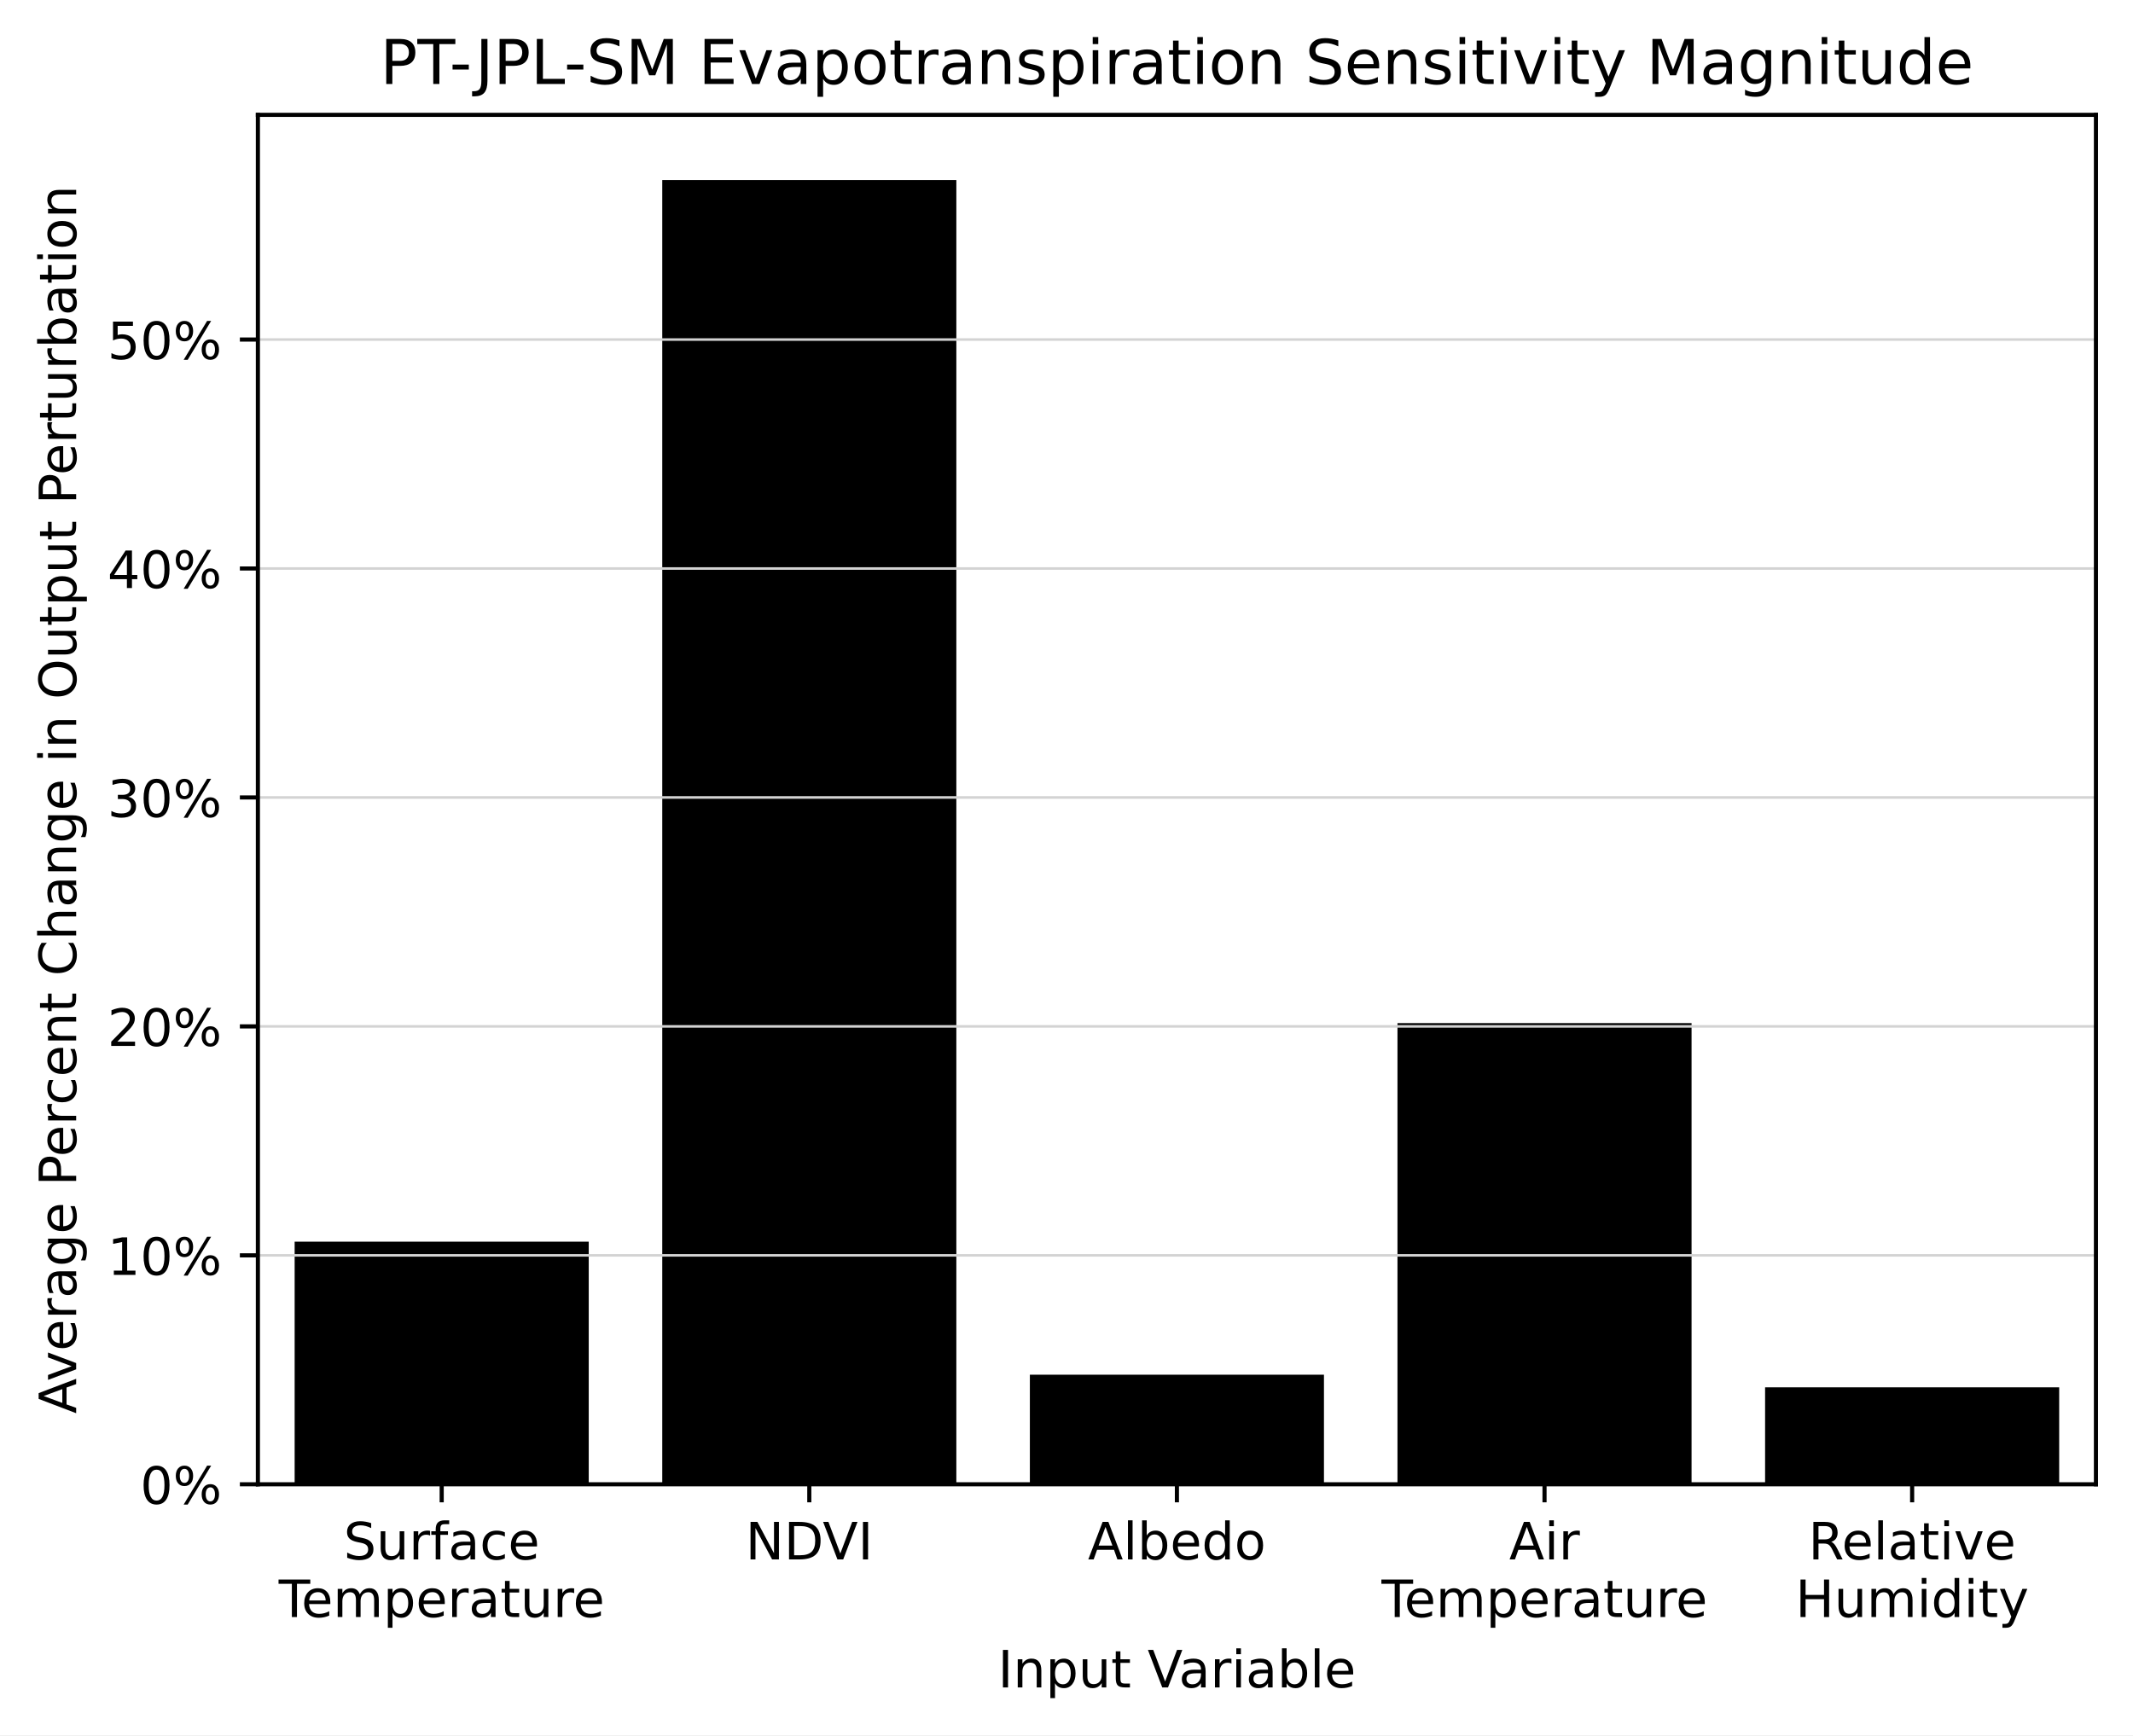
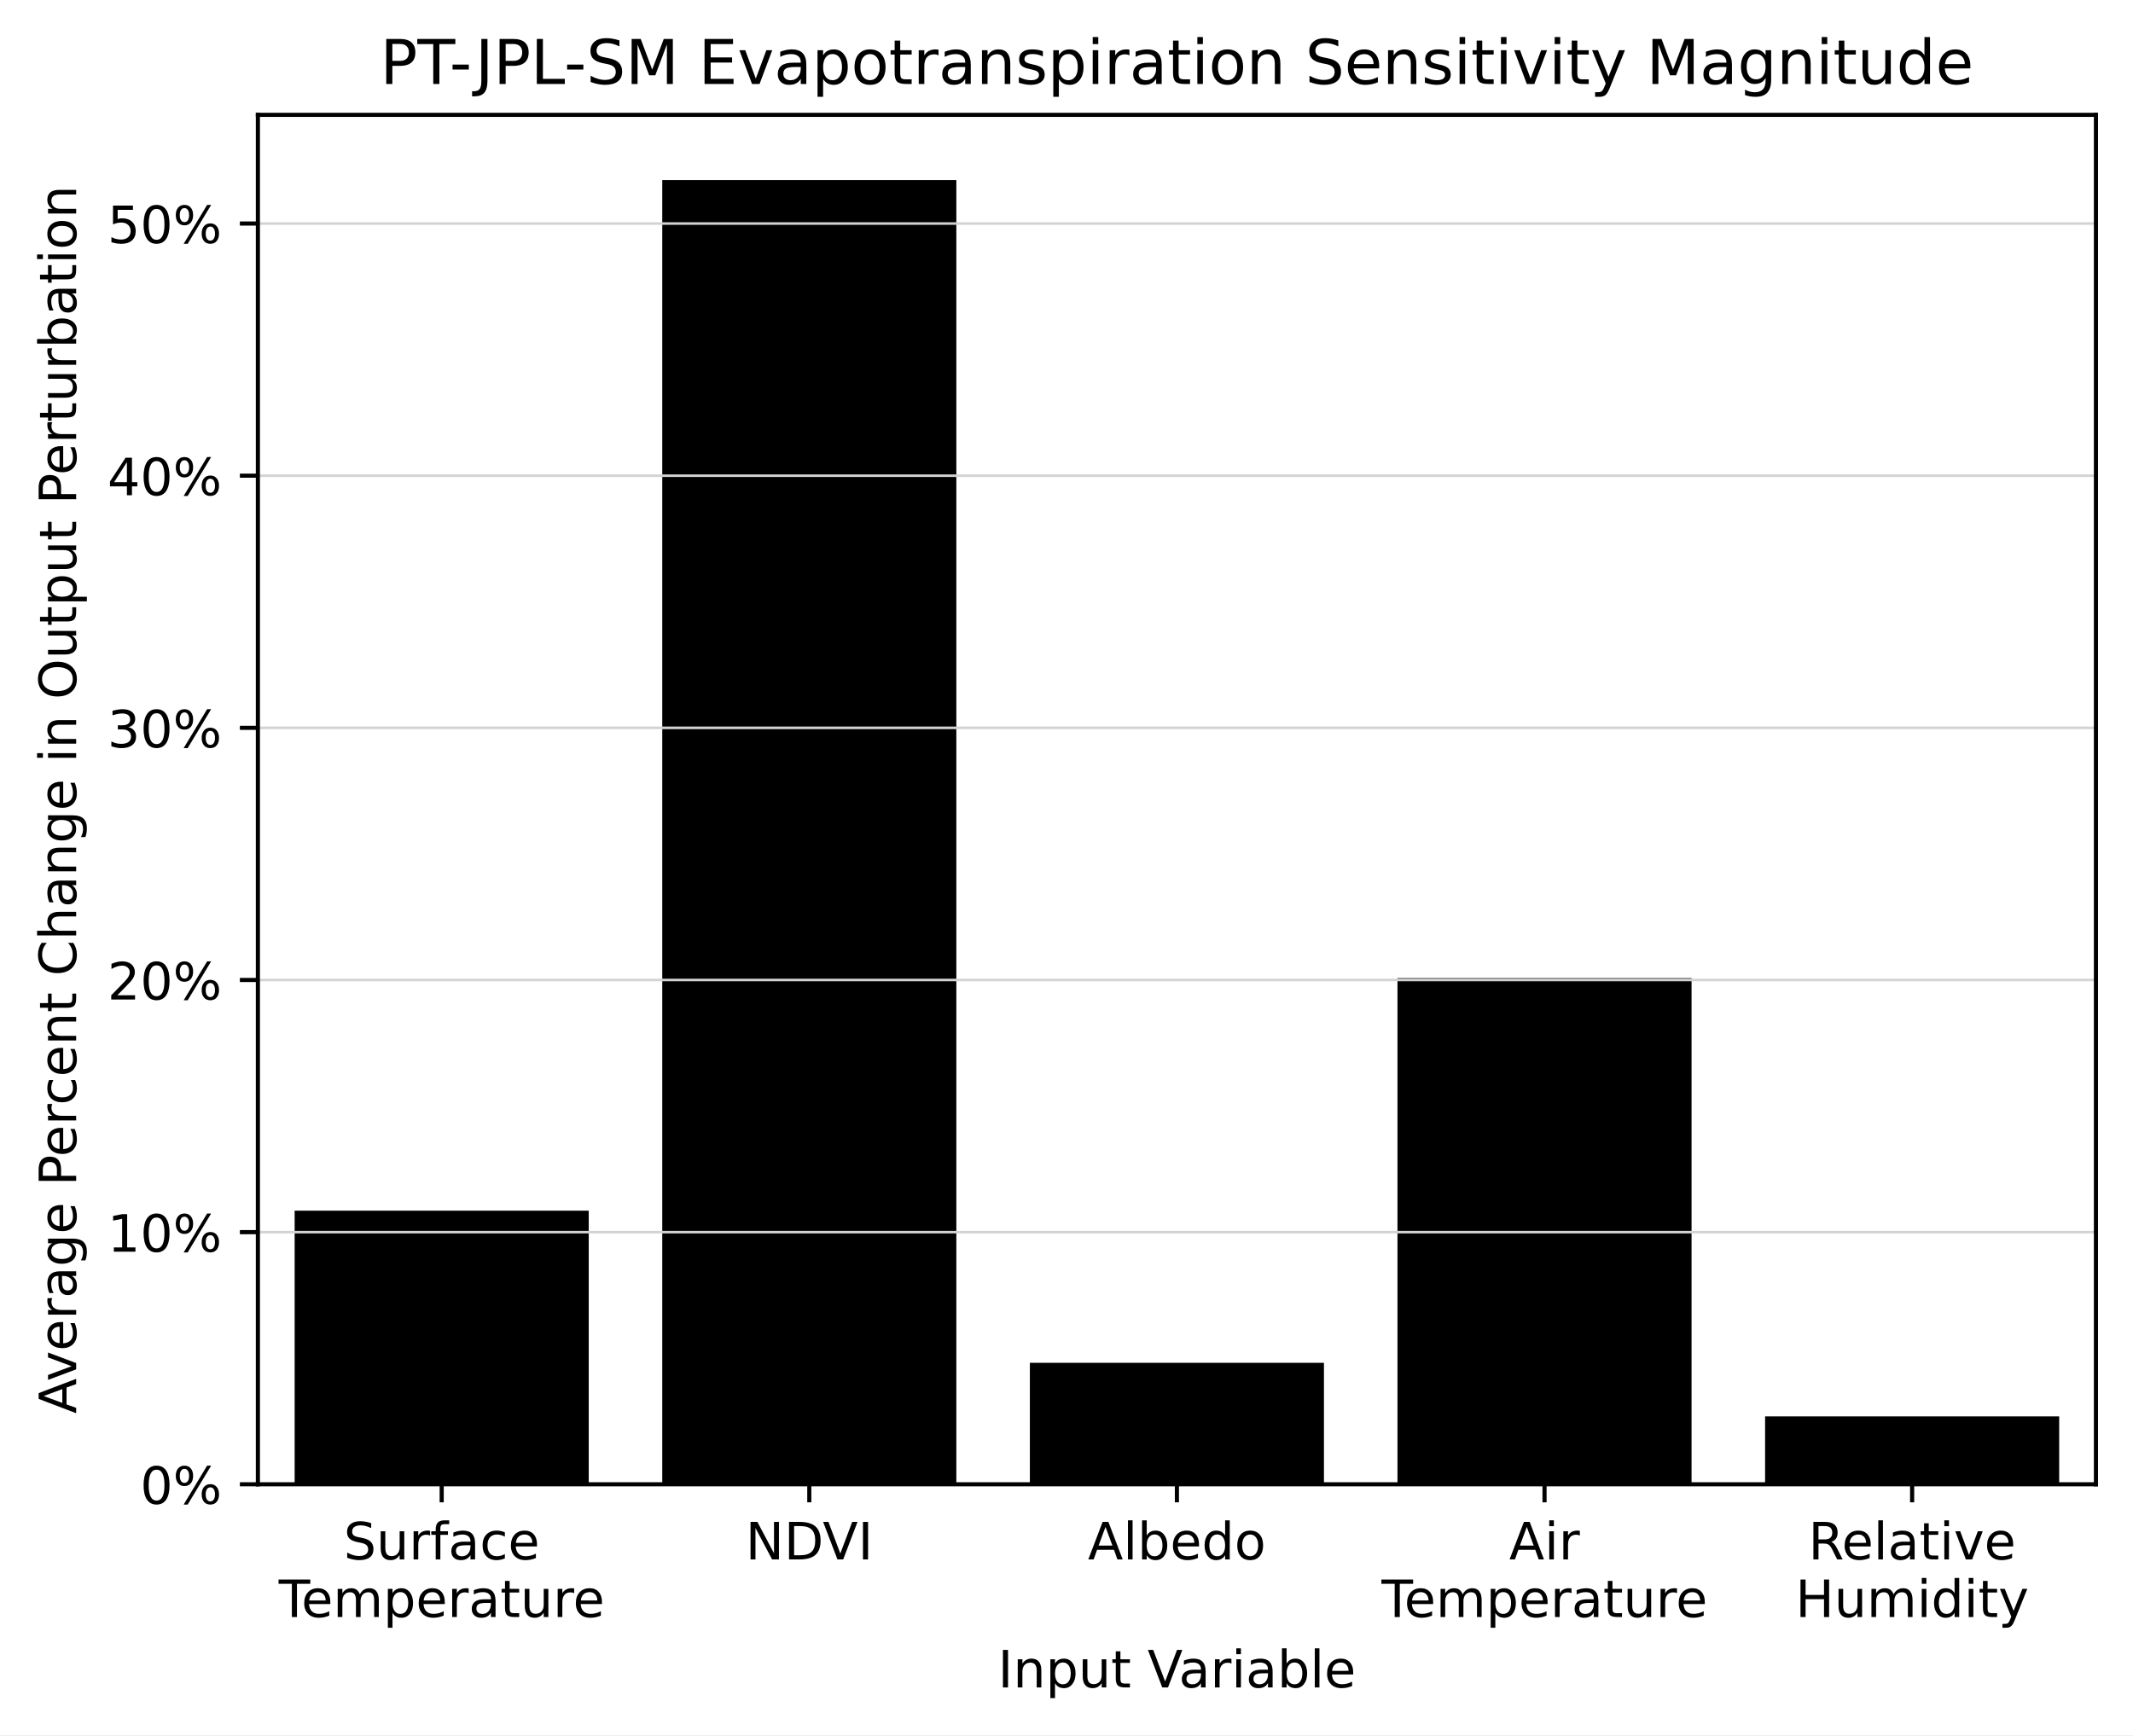
<svg xmlns="http://www.w3.org/2000/svg" xmlns:xlink="http://www.w3.org/1999/xlink" width="414.425pt" height="337.184pt" viewBox="0 0 414.425 337.184" version="1.1">
  <defs>
    <style type="text/css">*{stroke-linejoin: round; stroke-linecap: butt}</style>
  </defs>
  <g id="figure_1">
    <g id="patch_1">
      <path d="M 0 337.184  L 414.425 337.184  L 414.425 0  L 0 0  z " style="fill: #ffffff" />
    </g>
    <g id="axes_1">
      <g id="patch_2">
        <path d="M 50.105 288.43  L 407.225 288.43  L 407.225 22.318  L 50.105 22.318  z " style="fill: #ffffff" />
      </g>
      <g id="patch_3">
-         <path d="M 57.247 288.43  L 114.386 288.43  L 114.386 241.286  L 57.247 241.286  z " clip-path="url(#p290d887f75)" />
+         <path d="M 57.247 288.43  L 114.386 288.43  L 114.386 235.263  L 57.247 235.263  z " clip-path="url(#p937d902b0f)" />
      </g>
      <g id="patch_4">
-         <path d="M 128.671 288.43  L 185.81 288.43  L 185.81 34.99  L 128.671 34.99  z " clip-path="url(#p290d887f75)" />
+         <path d="M 128.671 288.43  L 185.81 288.43  L 185.81 34.99  L 128.671 34.99  z " clip-path="url(#p937d902b0f)" />
      </g>
      <g id="patch_5">
-         <path d="M 200.095 288.43  L 257.234 288.43  L 257.234 267.133  L 200.095 267.133  z " clip-path="url(#p290d887f75)" />
+         <path d="M 200.095 288.43  L 257.234 288.43  L 257.234 264.824  L 200.095 264.824  z " clip-path="url(#p937d902b0f)" />
      </g>
      <g id="patch_6">
-         <path d="M 271.519 288.43  L 328.658 288.43  L 328.658 198.809  L 271.519 198.809  z " clip-path="url(#p290d887f75)" />
+         <path d="M 271.519 288.43  L 328.658 288.43  L 328.658 190.077  L 271.519 190.077  z " clip-path="url(#p937d902b0f)" />
      </g>
      <g id="patch_7">
-         <path d="M 342.943 288.43  L 400.082 288.43  L 400.082 269.589  L 342.943 269.589  z " clip-path="url(#p290d887f75)" />
+         <path d="M 342.943 288.43  L 400.082 288.43  L 400.082 275.229  L 342.943 275.229  z " clip-path="url(#p937d902b0f)" />
      </g>
      <g id="matplotlib.axis_1">
        <g id="xtick_1">
          <g id="line2d_1">
            <defs>
-               <path id="ma03d6b6098" d="M 0 0  L 0 3.5  " style="stroke: #000000; stroke-width: 0.8" />
+               <path id="m891c4b755e" d="M 0 0  L 0 3.5  " style="stroke: #000000; stroke-width: 0.8" />
            </defs>
            <g>
-               <use xlink:href="#ma03d6b6098" x="85.817" y="288.43" style="stroke: #000000; stroke-width: 0.8" />
+               <use xlink:href="#m891c4b755e" x="85.817" y="288.43" style="stroke: #000000; stroke-width: 0.8" />
            </g>
          </g>
          <g id="text_1">
            <g transform="translate(66.76825 303.0286) scale(0.1 -0.1)">
              <defs>
                <path id="DejaVuSans-53" d="M 3425 4513  L 3425 3897  Q 3066 4069 2747 4153  Q 2428 4238 2131 4238  Q 1616 4238 1336 4038  Q 1056 3838 1056 3469  Q 1056 3159 1242 3001  Q 1428 2844 1947 2747  L 2328 2669  Q 3034 2534 3370 2195  Q 3706 1856 3706 1288  Q 3706 609 3251 259  Q 2797 -91 1919 -91  Q 1588 -91 1214 -16  Q 841 59 441 206  L 441 856  Q 825 641 1194 531  Q 1563 422 1919 422  Q 2459 422 2753 634  Q 3047 847 3047 1241  Q 3047 1584 2836 1778  Q 2625 1972 2144 2069  L 1759 2144  Q 1053 2284 737 2584  Q 422 2884 422 3419  Q 422 4038 858 4394  Q 1294 4750 2059 4750  Q 2388 4750 2728 4690  Q 3069 4631 3425 4513  z " transform="scale(0.015625)" />
                <path id="DejaVuSans-75" d="M 544 1381  L 544 3500  L 1119 3500  L 1119 1403  Q 1119 906 1312 657  Q 1506 409 1894 409  Q 2359 409 2629 706  Q 2900 1003 2900 1516  L 2900 3500  L 3475 3500  L 3475 0  L 2900 0  L 2900 538  Q 2691 219 2414 64  Q 2138 -91 1772 -91  Q 1169 -91 856 284  Q 544 659 544 1381  z M 1991 3584  L 1991 3584  z " transform="scale(0.015625)" />
                <path id="DejaVuSans-72" d="M 2631 2963  Q 2534 3019 2420 3045  Q 2306 3072 2169 3072  Q 1681 3072 1420 2755  Q 1159 2438 1159 1844  L 1159 0  L 581 0  L 581 3500  L 1159 3500  L 1159 2956  Q 1341 3275 1631 3429  Q 1922 3584 2338 3584  Q 2397 3584 2469 3576  Q 2541 3569 2628 3553  L 2631 2963  z " transform="scale(0.015625)" />
                <path id="DejaVuSans-66" d="M 2375 4863  L 2375 4384  L 1825 4384  Q 1516 4384 1395 4259  Q 1275 4134 1275 3809  L 1275 3500  L 2222 3500  L 2222 3053  L 1275 3053  L 1275 0  L 697 0  L 697 3053  L 147 3053  L 147 3500  L 697 3500  L 697 3744  Q 697 4328 969 4595  Q 1241 4863 1831 4863  L 2375 4863  z " transform="scale(0.015625)" />
                <path id="DejaVuSans-61" d="M 2194 1759  Q 1497 1759 1228 1600  Q 959 1441 959 1056  Q 959 750 1161 570  Q 1363 391 1709 391  Q 2188 391 2477 730  Q 2766 1069 2766 1631  L 2766 1759  L 2194 1759  z M 3341 1997  L 3341 0  L 2766 0  L 2766 531  Q 2569 213 2275 61  Q 1981 -91 1556 -91  Q 1019 -91 701 211  Q 384 513 384 1019  Q 384 1609 779 1909  Q 1175 2209 1959 2209  L 2766 2209  L 2766 2266  Q 2766 2663 2505 2880  Q 2244 3097 1772 3097  Q 1472 3097 1187 3025  Q 903 2953 641 2809  L 641 3341  Q 956 3463 1253 3523  Q 1550 3584 1831 3584  Q 2591 3584 2966 3190  Q 3341 2797 3341 1997  z " transform="scale(0.015625)" />
                <path id="DejaVuSans-63" d="M 3122 3366  L 3122 2828  Q 2878 2963 2633 3030  Q 2388 3097 2138 3097  Q 1578 3097 1268 2742  Q 959 2388 959 1747  Q 959 1106 1268 751  Q 1578 397 2138 397  Q 2388 397 2633 464  Q 2878 531 3122 666  L 3122 134  Q 2881 22 2623 -34  Q 2366 -91 2075 -91  Q 1284 -91 818 406  Q 353 903 353 1747  Q 353 2603 823 3093  Q 1294 3584 2113 3584  Q 2378 3584 2631 3529  Q 2884 3475 3122 3366  z " transform="scale(0.015625)" />
                <path id="DejaVuSans-65" d="M 3597 1894  L 3597 1613  L 953 1613  Q 991 1019 1311 708  Q 1631 397 2203 397  Q 2534 397 2845 478  Q 3156 559 3463 722  L 3463 178  Q 3153 47 2828 -22  Q 2503 -91 2169 -91  Q 1331 -91 842 396  Q 353 884 353 1716  Q 353 2575 817 3079  Q 1281 3584 2069 3584  Q 2775 3584 3186 3129  Q 3597 2675 3597 1894  z M 3022 2063  Q 3016 2534 2758 2815  Q 2500 3097 2075 3097  Q 1594 3097 1305 2825  Q 1016 2553 972 2059  L 3022 2063  z " transform="scale(0.015625)" />
              </defs>
              <use xlink:href="#DejaVuSans-53" />
              <use xlink:href="#DejaVuSans-75" transform="translate(63.47656 0)" />
              <use xlink:href="#DejaVuSans-72" transform="translate(126.8555 0)" />
              <use xlink:href="#DejaVuSans-66" transform="translate(167.9688 0)" />
              <use xlink:href="#DejaVuSans-61" transform="translate(203.1738 0)" />
              <use xlink:href="#DejaVuSans-63" transform="translate(264.4531 0)" />
              <use xlink:href="#DejaVuSans-65" transform="translate(319.4336 0)" />
            </g>
            <g transform="translate(54.14716 314.2264) scale(0.1 -0.1)">
              <defs>
                <path id="DejaVuSans-54" d="M -19 4666  L 3928 4666  L 3928 4134  L 2272 4134  L 2272 0  L 1638 0  L 1638 4134  L -19 4134  L -19 4666  z " transform="scale(0.015625)" />
                <path id="DejaVuSans-6d" d="M 3328 2828  Q 3544 3216 3844 3400  Q 4144 3584 4550 3584  Q 5097 3584 5394 3201  Q 5691 2819 5691 2113  L 5691 0  L 5113 0  L 5113 2094  Q 5113 2597 4934 2840  Q 4756 3084 4391 3084  Q 3944 3084 3684 2787  Q 3425 2491 3425 1978  L 3425 0  L 2847 0  L 2847 2094  Q 2847 2600 2669 2842  Q 2491 3084 2119 3084  Q 1678 3084 1418 2786  Q 1159 2488 1159 1978  L 1159 0  L 581 0  L 581 3500  L 1159 3500  L 1159 2956  Q 1356 3278 1631 3431  Q 1906 3584 2284 3584  Q 2666 3584 2933 3390  Q 3200 3197 3328 2828  z " transform="scale(0.015625)" />
                <path id="DejaVuSans-70" d="M 1159 525  L 1159 -1331  L 581 -1331  L 581 3500  L 1159 3500  L 1159 2969  Q 1341 3281 1617 3432  Q 1894 3584 2278 3584  Q 2916 3584 3314 3078  Q 3713 2572 3713 1747  Q 3713 922 3314 415  Q 2916 -91 2278 -91  Q 1894 -91 1617 61  Q 1341 213 1159 525  z M 3116 1747  Q 3116 2381 2855 2742  Q 2594 3103 2138 3103  Q 1681 3103 1420 2742  Q 1159 2381 1159 1747  Q 1159 1113 1420 752  Q 1681 391 2138 391  Q 2594 391 2855 752  Q 3116 1113 3116 1747  z " transform="scale(0.015625)" />
                <path id="DejaVuSans-74" d="M 1172 4494  L 1172 3500  L 2356 3500  L 2356 3053  L 1172 3053  L 1172 1153  Q 1172 725 1289 603  Q 1406 481 1766 481  L 2356 481  L 2356 0  L 1766 0  Q 1100 0 847 248  Q 594 497 594 1153  L 594 3053  L 172 3053  L 172 3500  L 594 3500  L 594 4494  L 1172 4494  z " transform="scale(0.015625)" />
              </defs>
              <use xlink:href="#DejaVuSans-54" />
              <use xlink:href="#DejaVuSans-65" transform="translate(44.08398 0)" />
              <use xlink:href="#DejaVuSans-6d" transform="translate(105.6074 0)" />
              <use xlink:href="#DejaVuSans-70" transform="translate(203.0195 0)" />
              <use xlink:href="#DejaVuSans-65" transform="translate(266.4961 0)" />
              <use xlink:href="#DejaVuSans-72" transform="translate(328.0195 0)" />
              <use xlink:href="#DejaVuSans-61" transform="translate(369.1328 0)" />
              <use xlink:href="#DejaVuSans-74" transform="translate(430.4121 0)" />
              <use xlink:href="#DejaVuSans-75" transform="translate(469.6211 0)" />
              <use xlink:href="#DejaVuSans-72" transform="translate(533 0)" />
              <use xlink:href="#DejaVuSans-65" transform="translate(571.8633 0)" />
            </g>
          </g>
        </g>
        <g id="xtick_2">
          <g id="line2d_2">
            <g>
-               <use xlink:href="#ma03d6b6098" x="157.241" y="288.43" style="stroke: #000000; stroke-width: 0.8" />
+               <use xlink:href="#m891c4b755e" x="157.241" y="288.43" style="stroke: #000000; stroke-width: 0.8" />
            </g>
          </g>
          <g id="text_2">
            <g transform="translate(144.8423 303.0286) scale(0.1 -0.1)">
              <defs>
                <path id="DejaVuSans-4e" d="M 628 4666  L 1478 4666  L 3547 763  L 3547 4666  L 4159 4666  L 4159 0  L 3309 0  L 1241 3903  L 1241 0  L 628 0  L 628 4666  z " transform="scale(0.015625)" />
                <path id="DejaVuSans-44" d="M 1259 4147  L 1259 519  L 2022 519  Q 2988 519 3436 956  Q 3884 1394 3884 2338  Q 3884 3275 3436 3711  Q 2988 4147 2022 4147  L 1259 4147  z M 628 4666  L 1925 4666  Q 3281 4666 3915 4102  Q 4550 3538 4550 2338  Q 4550 1131 3912 565  Q 3275 0 1925 0  L 628 0  L 628 4666  z " transform="scale(0.015625)" />
                <path id="DejaVuSans-56" d="M 1831 0  L 50 4666  L 709 4666  L 2188 738  L 3669 4666  L 4325 4666  L 2547 0  L 1831 0  z " transform="scale(0.015625)" />
                <path id="DejaVuSans-49" d="M 628 4666  L 1259 4666  L 1259 0  L 628 0  L 628 4666  z " transform="scale(0.015625)" />
              </defs>
              <use xlink:href="#DejaVuSans-4e" />
              <use xlink:href="#DejaVuSans-44" transform="translate(74.80469 0)" />
              <use xlink:href="#DejaVuSans-56" transform="translate(150.0566 0)" />
              <use xlink:href="#DejaVuSans-49" transform="translate(218.4648 0)" />
            </g>
          </g>
        </g>
        <g id="xtick_3">
          <g id="line2d_3">
            <g>
-               <use xlink:href="#ma03d6b6098" x="228.665" y="288.43" style="stroke: #000000; stroke-width: 0.8" />
+               <use xlink:href="#m891c4b755e" x="228.665" y="288.43" style="stroke: #000000; stroke-width: 0.8" />
            </g>
          </g>
          <g id="text_3">
            <g transform="translate(211.3709 303.0286) scale(0.1 -0.1)">
              <defs>
                <path id="DejaVuSans-41" d="M 2188 4044  L 1331 1722  L 3047 1722  L 2188 4044  z M 1831 4666  L 2547 4666  L 4325 0  L 3669 0  L 3244 1197  L 1141 1197  L 716 0  L 50 0  L 1831 4666  z " transform="scale(0.015625)" />
                <path id="DejaVuSans-6c" d="M 603 4863  L 1178 4863  L 1178 0  L 603 0  L 603 4863  z " transform="scale(0.015625)" />
                <path id="DejaVuSans-62" d="M 3116 1747  Q 3116 2381 2855 2742  Q 2594 3103 2138 3103  Q 1681 3103 1420 2742  Q 1159 2381 1159 1747  Q 1159 1113 1420 752  Q 1681 391 2138 391  Q 2594 391 2855 752  Q 3116 1113 3116 1747  z M 1159 2969  Q 1341 3281 1617 3432  Q 1894 3584 2278 3584  Q 2916 3584 3314 3078  Q 3713 2572 3713 1747  Q 3713 922 3314 415  Q 2916 -91 2278 -91  Q 1894 -91 1617 61  Q 1341 213 1159 525  L 1159 0  L 581 0  L 581 4863  L 1159 4863  L 1159 2969  z " transform="scale(0.015625)" />
                <path id="DejaVuSans-64" d="M 2906 2969  L 2906 4863  L 3481 4863  L 3481 0  L 2906 0  L 2906 525  Q 2725 213 2448 61  Q 2172 -91 1784 -91  Q 1150 -91 751 415  Q 353 922 353 1747  Q 353 2572 751 3078  Q 1150 3584 1784 3584  Q 2172 3584 2448 3432  Q 2725 3281 2906 2969  z M 947 1747  Q 947 1113 1208 752  Q 1469 391 1925 391  Q 2381 391 2643 752  Q 2906 1113 2906 1747  Q 2906 2381 2643 2742  Q 2381 3103 1925 3103  Q 1469 3103 1208 2742  Q 947 2381 947 1747  z " transform="scale(0.015625)" />
                <path id="DejaVuSans-6f" d="M 1959 3097  Q 1497 3097 1228 2736  Q 959 2375 959 1747  Q 959 1119 1226 758  Q 1494 397 1959 397  Q 2419 397 2687 759  Q 2956 1122 2956 1747  Q 2956 2369 2687 2733  Q 2419 3097 1959 3097  z M 1959 3584  Q 2709 3584 3137 3096  Q 3566 2609 3566 1747  Q 3566 888 3137 398  Q 2709 -91 1959 -91  Q 1206 -91 779 398  Q 353 888 353 1747  Q 353 2609 779 3096  Q 1206 3584 1959 3584  z " transform="scale(0.015625)" />
              </defs>
              <use xlink:href="#DejaVuSans-41" />
              <use xlink:href="#DejaVuSans-6c" transform="translate(68.4082 0)" />
              <use xlink:href="#DejaVuSans-62" transform="translate(96.19141 0)" />
              <use xlink:href="#DejaVuSans-65" transform="translate(159.668 0)" />
              <use xlink:href="#DejaVuSans-64" transform="translate(221.1914 0)" />
              <use xlink:href="#DejaVuSans-6f" transform="translate(284.668 0)" />
            </g>
          </g>
        </g>
        <g id="xtick_4">
          <g id="line2d_4">
            <g>
-               <use xlink:href="#ma03d6b6098" x="300.089" y="288.43" style="stroke: #000000; stroke-width: 0.8" />
+               <use xlink:href="#m891c4b755e" x="300.089" y="288.43" style="stroke: #000000; stroke-width: 0.8" />
            </g>
          </g>
          <g id="text_4">
            <g transform="translate(293.2238 303.0286) scale(0.1 -0.1)">
              <defs>
                <path id="DejaVuSans-69" d="M 603 3500  L 1178 3500  L 1178 0  L 603 0  L 603 3500  z M 603 4863  L 1178 4863  L 1178 4134  L 603 4134  L 603 4863  z " transform="scale(0.015625)" />
              </defs>
              <use xlink:href="#DejaVuSans-41" />
              <use xlink:href="#DejaVuSans-69" transform="translate(68.4082 0)" />
              <use xlink:href="#DejaVuSans-72" transform="translate(96.19141 0)" />
            </g>
            <g transform="translate(268.4192 314.2264) scale(0.1 -0.1)">
              <use xlink:href="#DejaVuSans-54" />
              <use xlink:href="#DejaVuSans-65" transform="translate(44.08398 0)" />
              <use xlink:href="#DejaVuSans-6d" transform="translate(105.6074 0)" />
              <use xlink:href="#DejaVuSans-70" transform="translate(203.0195 0)" />
              <use xlink:href="#DejaVuSans-65" transform="translate(266.4961 0)" />
              <use xlink:href="#DejaVuSans-72" transform="translate(328.0195 0)" />
              <use xlink:href="#DejaVuSans-61" transform="translate(369.1328 0)" />
              <use xlink:href="#DejaVuSans-74" transform="translate(430.4121 0)" />
              <use xlink:href="#DejaVuSans-75" transform="translate(469.6211 0)" />
              <use xlink:href="#DejaVuSans-72" transform="translate(533 0)" />
              <use xlink:href="#DejaVuSans-65" transform="translate(571.8633 0)" />
            </g>
          </g>
        </g>
        <g id="xtick_5">
          <g id="line2d_5">
            <g>
-               <use xlink:href="#ma03d6b6098" x="371.513" y="288.43" style="stroke: #000000; stroke-width: 0.8" />
+               <use xlink:href="#m891c4b755e" x="371.513" y="288.43" style="stroke: #000000; stroke-width: 0.8" />
            </g>
          </g>
          <g id="text_5">
            <g transform="translate(351.3486 303.0286) scale(0.1 -0.1)">
              <defs>
                <path id="DejaVuSans-52" d="M 2841 2188  Q 3044 2119 3236 1894  Q 3428 1669 3622 1275  L 4263 0  L 3584 0  L 2988 1197  Q 2756 1666 2539 1819  Q 2322 1972 1947 1972  L 1259 1972  L 1259 0  L 628 0  L 628 4666  L 2053 4666  Q 2853 4666 3247 4331  Q 3641 3997 3641 3322  Q 3641 2881 3436 2590  Q 3231 2300 2841 2188  z M 1259 4147  L 1259 2491  L 2053 2491  Q 2509 2491 2742 2702  Q 2975 2913 2975 3322  Q 2975 3731 2742 3939  Q 2509 4147 2053 4147  L 1259 4147  z " transform="scale(0.015625)" />
                <path id="DejaVuSans-76" d="M 191 3500  L 800 3500  L 1894 563  L 2988 3500  L 3597 3500  L 2284 0  L 1503 0  L 191 3500  z " transform="scale(0.015625)" />
              </defs>
              <use xlink:href="#DejaVuSans-52" />
              <use xlink:href="#DejaVuSans-65" transform="translate(64.98242 0)" />
              <use xlink:href="#DejaVuSans-6c" transform="translate(126.5059 0)" />
              <use xlink:href="#DejaVuSans-61" transform="translate(154.2891 0)" />
              <use xlink:href="#DejaVuSans-74" transform="translate(215.5684 0)" />
              <use xlink:href="#DejaVuSans-69" transform="translate(254.7773 0)" />
              <use xlink:href="#DejaVuSans-76" transform="translate(282.5605 0)" />
              <use xlink:href="#DejaVuSans-65" transform="translate(341.7402 0)" />
            </g>
            <g transform="translate(348.8416 314.2264) scale(0.1 -0.1)">
              <defs>
                <path id="DejaVuSans-48" d="M 628 4666  L 1259 4666  L 1259 2753  L 3553 2753  L 3553 4666  L 4184 4666  L 4184 0  L 3553 0  L 3553 2222  L 1259 2222  L 1259 0  L 628 0  L 628 4666  z " transform="scale(0.015625)" />
                <path id="DejaVuSans-79" d="M 2059 -325  Q 1816 -950 1584 -1140  Q 1353 -1331 966 -1331  L 506 -1331  L 506 -850  L 844 -850  Q 1081 -850 1212 -737  Q 1344 -625 1503 -206  L 1606 56  L 191 3500  L 800 3500  L 1894 763  L 2988 3500  L 3597 3500  L 2059 -325  z " transform="scale(0.015625)" />
              </defs>
              <use xlink:href="#DejaVuSans-48" />
              <use xlink:href="#DejaVuSans-75" transform="translate(75.19531 0)" />
              <use xlink:href="#DejaVuSans-6d" transform="translate(138.5742 0)" />
              <use xlink:href="#DejaVuSans-69" transform="translate(235.9863 0)" />
              <use xlink:href="#DejaVuSans-64" transform="translate(263.7695 0)" />
              <use xlink:href="#DejaVuSans-69" transform="translate(327.2461 0)" />
              <use xlink:href="#DejaVuSans-74" transform="translate(355.0293 0)" />
              <use xlink:href="#DejaVuSans-79" transform="translate(394.2383 0)" />
            </g>
          </g>
        </g>
        <g id="text_6">
          <g transform="translate(193.8834 327.9045) scale(0.1 -0.1)">
            <defs>
              <path id="DejaVuSans-6e" d="M 3513 2113  L 3513 0  L 2938 0  L 2938 2094  Q 2938 2591 2744 2837  Q 2550 3084 2163 3084  Q 1697 3084 1428 2787  Q 1159 2491 1159 1978  L 1159 0  L 581 0  L 581 3500  L 1159 3500  L 1159 2956  Q 1366 3272 1645 3428  Q 1925 3584 2291 3584  Q 2894 3584 3203 3211  Q 3513 2838 3513 2113  z " transform="scale(0.015625)" />
              <path id="DejaVuSans-20" transform="scale(0.015625)" />
            </defs>
            <use xlink:href="#DejaVuSans-49" />
            <use xlink:href="#DejaVuSans-6e" transform="translate(29.49219 0)" />
            <use xlink:href="#DejaVuSans-70" transform="translate(92.87109 0)" />
            <use xlink:href="#DejaVuSans-75" transform="translate(156.3477 0)" />
            <use xlink:href="#DejaVuSans-74" transform="translate(219.7266 0)" />
            <use xlink:href="#DejaVuSans-20" transform="translate(258.9355 0)" />
            <use xlink:href="#DejaVuSans-56" transform="translate(290.7227 0)" />
            <use xlink:href="#DejaVuSans-61" transform="translate(351.3809 0)" />
            <use xlink:href="#DejaVuSans-72" transform="translate(412.6602 0)" />
            <use xlink:href="#DejaVuSans-69" transform="translate(453.7734 0)" />
            <use xlink:href="#DejaVuSans-61" transform="translate(481.5566 0)" />
            <use xlink:href="#DejaVuSans-62" transform="translate(542.8359 0)" />
            <use xlink:href="#DejaVuSans-6c" transform="translate(606.3125 0)" />
            <use xlink:href="#DejaVuSans-65" transform="translate(634.0957 0)" />
          </g>
        </g>
      </g>
      <g id="matplotlib.axis_2">
        <g id="ytick_1">
          <g id="line2d_6">
-             <path d="M 50.105 288.43  L 407.225 288.43  " clip-path="url(#p290d887f75)" style="fill: none; stroke: #d3d3d3; stroke-width: 0.5; stroke-linecap: square" />
+             <path d="M 50.105 288.43  L 407.225 288.43  " clip-path="url(#p937d902b0f)" style="fill: none; stroke: #d3d3d3; stroke-width: 0.5; stroke-linecap: square" />
          </g>
          <g id="line2d_7">
            <defs>
-               <path id="mc4b3952701" d="M 0 0  L -3.5 0  " style="stroke: #000000; stroke-width: 0.8" />
+               <path id="mdaeaf5d978" d="M 0 0  L -3.5 0  " style="stroke: #000000; stroke-width: 0.8" />
            </defs>
            <g>
-               <use xlink:href="#mc4b3952701" x="50.105" y="288.43" style="stroke: #000000; stroke-width: 0.8" />
+               <use xlink:href="#mdaeaf5d978" x="50.105" y="288.43" style="stroke: #000000; stroke-width: 0.8" />
            </g>
          </g>
          <g id="text_7">
            <g transform="translate(27.24063 292.2293) scale(0.1 -0.1)">
              <defs>
                <path id="DejaVuSans-30" d="M 2034 4250  Q 1547 4250 1301 3770  Q 1056 3291 1056 2328  Q 1056 1369 1301 889  Q 1547 409 2034 409  Q 2525 409 2770 889  Q 3016 1369 3016 2328  Q 3016 3291 2770 3770  Q 2525 4250 2034 4250  z M 2034 4750  Q 2819 4750 3233 4129  Q 3647 3509 3647 2328  Q 3647 1150 3233 529  Q 2819 -91 2034 -91  Q 1250 -91 836 529  Q 422 1150 422 2328  Q 422 3509 836 4129  Q 1250 4750 2034 4750  z " transform="scale(0.015625)" />
                <path id="DejaVuSans-25" d="M 4653 2053  Q 4381 2053 4226 1822  Q 4072 1591 4072 1178  Q 4072 772 4226 539  Q 4381 306 4653 306  Q 4919 306 5073 539  Q 5228 772 5228 1178  Q 5228 1588 5073 1820  Q 4919 2053 4653 2053  z M 4653 2450  Q 5147 2450 5437 2106  Q 5728 1763 5728 1178  Q 5728 594 5436 251  Q 5144 -91 4653 -91  Q 4153 -91 3862 251  Q 3572 594 3572 1178  Q 3572 1766 3864 2108  Q 4156 2450 4653 2450  z M 1428 4353  Q 1159 4353 1004 4120  Q 850 3888 850 3481  Q 850 3069 1003 2837  Q 1156 2606 1428 2606  Q 1700 2606 1854 2837  Q 2009 3069 2009 3481  Q 2009 3884 1853 4118  Q 1697 4353 1428 4353  z M 4250 4750  L 4750 4750  L 1831 -91  L 1331 -91  L 4250 4750  z M 1428 4750  Q 1922 4750 2215 4408  Q 2509 4066 2509 3481  Q 2509 2891 2217 2550  Q 1925 2209 1428 2209  Q 931 2209 642 2551  Q 353 2894 353 3481  Q 353 4063 643 4406  Q 934 4750 1428 4750  z " transform="scale(0.015625)" />
              </defs>
              <use xlink:href="#DejaVuSans-30" />
              <use xlink:href="#DejaVuSans-25" transform="translate(63.62305 0)" />
            </g>
          </g>
        </g>
        <g id="ytick_2">
          <g id="line2d_8">
-             <path d="M 50.105 243.94  L 407.225 243.94  " clip-path="url(#p290d887f75)" style="fill: none; stroke: #d3d3d3; stroke-width: 0.5; stroke-linecap: square" />
+             <path d="M 50.105 239.432  L 407.225 239.432  " clip-path="url(#p937d902b0f)" style="fill: none; stroke: #d3d3d3; stroke-width: 0.5; stroke-linecap: square" />
          </g>
          <g id="line2d_9">
            <g>
-               <use xlink:href="#mc4b3952701" x="50.105" y="243.94" style="stroke: #000000; stroke-width: 0.8" />
+               <use xlink:href="#mdaeaf5d978" x="50.105" y="239.432" style="stroke: #000000; stroke-width: 0.8" />
            </g>
          </g>
          <g id="text_8">
-             <g transform="translate(20.87813 247.7396) scale(0.1 -0.1)">
+             <g transform="translate(20.87813 243.2308) scale(0.1 -0.1)">
              <defs>
                <path id="DejaVuSans-31" d="M 794 531  L 1825 531  L 1825 4091  L 703 3866  L 703 4441  L 1819 4666  L 2450 4666  L 2450 531  L 3481 531  L 3481 0  L 794 0  L 794 531  z " transform="scale(0.015625)" />
              </defs>
              <use xlink:href="#DejaVuSans-31" />
              <use xlink:href="#DejaVuSans-30" transform="translate(63.62305 0)" />
              <use xlink:href="#DejaVuSans-25" transform="translate(127.2461 0)" />
            </g>
          </g>
        </g>
        <g id="ytick_3">
          <g id="line2d_10">
-             <path d="M 50.105 199.451  L 407.225 199.451  " clip-path="url(#p290d887f75)" style="fill: none; stroke: #d3d3d3; stroke-width: 0.5; stroke-linecap: square" />
+             <path d="M 50.105 190.433  L 407.225 190.433  " clip-path="url(#p937d902b0f)" style="fill: none; stroke: #d3d3d3; stroke-width: 0.5; stroke-linecap: square" />
          </g>
          <g id="line2d_11">
            <g>
-               <use xlink:href="#mc4b3952701" x="50.105" y="199.451" style="stroke: #000000; stroke-width: 0.8" />
+               <use xlink:href="#mdaeaf5d978" x="50.105" y="190.433" style="stroke: #000000; stroke-width: 0.8" />
            </g>
          </g>
          <g id="text_9">
-             <g transform="translate(20.87813 203.2498) scale(0.1 -0.1)">
+             <g transform="translate(20.87813 194.2322) scale(0.1 -0.1)">
              <defs>
                <path id="DejaVuSans-32" d="M 1228 531  L 3431 531  L 3431 0  L 469 0  L 469 531  Q 828 903 1448 1529  Q 2069 2156 2228 2338  Q 2531 2678 2651 2914  Q 2772 3150 2772 3378  Q 2772 3750 2511 3984  Q 2250 4219 1831 4219  Q 1534 4219 1204 4116  Q 875 4013 500 3803  L 500 4441  Q 881 4594 1212 4672  Q 1544 4750 1819 4750  Q 2544 4750 2975 4387  Q 3406 4025 3406 3419  Q 3406 3131 3298 2873  Q 3191 2616 2906 2266  Q 2828 2175 2409 1742  Q 1991 1309 1228 531  z " transform="scale(0.015625)" />
              </defs>
              <use xlink:href="#DejaVuSans-32" />
              <use xlink:href="#DejaVuSans-30" transform="translate(63.62305 0)" />
              <use xlink:href="#DejaVuSans-25" transform="translate(127.2461 0)" />
            </g>
          </g>
        </g>
        <g id="ytick_4">
          <g id="line2d_12">
-             <path d="M 50.105 154.961  L 407.225 154.961  " clip-path="url(#p290d887f75)" style="fill: none; stroke: #d3d3d3; stroke-width: 0.5; stroke-linecap: square" />
+             <path d="M 50.105 141.434  L 407.225 141.434  " clip-path="url(#p937d902b0f)" style="fill: none; stroke: #d3d3d3; stroke-width: 0.5; stroke-linecap: square" />
          </g>
          <g id="line2d_13">
            <g>
-               <use xlink:href="#mc4b3952701" x="50.105" y="154.961" style="stroke: #000000; stroke-width: 0.8" />
+               <use xlink:href="#mdaeaf5d978" x="50.105" y="141.434" style="stroke: #000000; stroke-width: 0.8" />
            </g>
          </g>
          <g id="text_10">
-             <g transform="translate(20.87813 158.76) scale(0.1 -0.1)">
+             <g transform="translate(20.87813 145.2337) scale(0.1 -0.1)">
              <defs>
                <path id="DejaVuSans-33" d="M 2597 2516  Q 3050 2419 3304 2112  Q 3559 1806 3559 1356  Q 3559 666 3084 287  Q 2609 -91 1734 -91  Q 1441 -91 1130 -33  Q 819 25 488 141  L 488 750  Q 750 597 1062 519  Q 1375 441 1716 441  Q 2309 441 2620 675  Q 2931 909 2931 1356  Q 2931 1769 2642 2001  Q 2353 2234 1838 2234  L 1294 2234  L 1294 2753  L 1863 2753  Q 2328 2753 2575 2939  Q 2822 3125 2822 3475  Q 2822 3834 2567 4026  Q 2313 4219 1838 4219  Q 1578 4219 1281 4162  Q 984 4106 628 3988  L 628 4550  Q 988 4650 1302 4700  Q 1616 4750 1894 4750  Q 2613 4750 3031 4423  Q 3450 4097 3450 3541  Q 3450 3153 3228 2886  Q 3006 2619 2597 2516  z " transform="scale(0.015625)" />
              </defs>
              <use xlink:href="#DejaVuSans-33" />
              <use xlink:href="#DejaVuSans-30" transform="translate(63.62305 0)" />
              <use xlink:href="#DejaVuSans-25" transform="translate(127.2461 0)" />
            </g>
          </g>
        </g>
        <g id="ytick_5">
          <g id="line2d_14">
-             <path d="M 50.105 110.471  L 407.225 110.471  " clip-path="url(#p290d887f75)" style="fill: none; stroke: #d3d3d3; stroke-width: 0.5; stroke-linecap: square" />
+             <path d="M 50.105 92.436  L 407.225 92.436  " clip-path="url(#p937d902b0f)" style="fill: none; stroke: #d3d3d3; stroke-width: 0.5; stroke-linecap: square" />
          </g>
          <g id="line2d_15">
            <g>
-               <use xlink:href="#mc4b3952701" x="50.105" y="110.471" style="stroke: #000000; stroke-width: 0.8" />
+               <use xlink:href="#mdaeaf5d978" x="50.105" y="92.436" style="stroke: #000000; stroke-width: 0.8" />
            </g>
          </g>
          <g id="text_11">
-             <g transform="translate(20.87813 114.2703) scale(0.1 -0.1)">
+             <g transform="translate(20.87813 96.23515) scale(0.1 -0.1)">
              <defs>
                <path id="DejaVuSans-34" d="M 2419 4116  L 825 1625  L 2419 1625  L 2419 4116  z M 2253 4666  L 3047 4666  L 3047 1625  L 3713 1625  L 3713 1100  L 3047 1100  L 3047 0  L 2419 0  L 2419 1100  L 313 1100  L 313 1709  L 2253 4666  z " transform="scale(0.015625)" />
              </defs>
              <use xlink:href="#DejaVuSans-34" />
              <use xlink:href="#DejaVuSans-30" transform="translate(63.62305 0)" />
              <use xlink:href="#DejaVuSans-25" transform="translate(127.2461 0)" />
            </g>
          </g>
        </g>
        <g id="ytick_6">
          <g id="line2d_16">
-             <path d="M 50.105 65.981  L 407.225 65.981  " clip-path="url(#p290d887f75)" style="fill: none; stroke: #d3d3d3; stroke-width: 0.5; stroke-linecap: square" />
+             <path d="M 50.105 43.437  L 407.225 43.437  " clip-path="url(#p937d902b0f)" style="fill: none; stroke: #d3d3d3; stroke-width: 0.5; stroke-linecap: square" />
          </g>
          <g id="line2d_17">
            <g>
-               <use xlink:href="#mc4b3952701" x="50.105" y="65.981" style="stroke: #000000; stroke-width: 0.8" />
+               <use xlink:href="#mdaeaf5d978" x="50.105" y="43.437" style="stroke: #000000; stroke-width: 0.8" />
            </g>
          </g>
          <g id="text_12">
-             <g transform="translate(20.87813 69.7805) scale(0.1 -0.1)">
+             <g transform="translate(20.87813 47.2366) scale(0.1 -0.1)">
              <defs>
                <path id="DejaVuSans-35" d="M 691 4666  L 3169 4666  L 3169 4134  L 1269 4134  L 1269 2991  Q 1406 3038 1543 3061  Q 1681 3084 1819 3084  Q 2600 3084 3056 2656  Q 3513 2228 3513 1497  Q 3513 744 3044 326  Q 2575 -91 1722 -91  Q 1428 -91 1123 -41  Q 819 9 494 109  L 494 744  Q 775 591 1075 516  Q 1375 441 1709 441  Q 2250 441 2565 725  Q 2881 1009 2881 1497  Q 2881 1984 2565 2268  Q 2250 2553 1709 2553  Q 1456 2553 1204 2497  Q 953 2441 691 2322  L 691 4666  z " transform="scale(0.015625)" />
              </defs>
              <use xlink:href="#DejaVuSans-35" />
              <use xlink:href="#DejaVuSans-30" transform="translate(63.62305 0)" />
              <use xlink:href="#DejaVuSans-25" transform="translate(127.2461 0)" />
            </g>
          </g>
        </g>
        <g id="text_13">
          <g transform="translate(14.79844 274.6952) rotate(-90) scale(0.1 -0.1)">
            <defs>
              <path id="DejaVuSans-67" d="M 2906 1791  Q 2906 2416 2648 2759  Q 2391 3103 1925 3103  Q 1463 3103 1205 2759  Q 947 2416 947 1791  Q 947 1169 1205 825  Q 1463 481 1925 481  Q 2391 481 2648 825  Q 2906 1169 2906 1791  z M 3481 434  Q 3481 -459 3084 -895  Q 2688 -1331 1869 -1331  Q 1566 -1331 1297 -1286  Q 1028 -1241 775 -1147  L 775 -588  Q 1028 -725 1275 -790  Q 1522 -856 1778 -856  Q 2344 -856 2625 -561  Q 2906 -266 2906 331  L 2906 616  Q 2728 306 2450 153  Q 2172 0 1784 0  Q 1141 0 747 490  Q 353 981 353 1791  Q 353 2603 747 3093  Q 1141 3584 1784 3584  Q 2172 3584 2450 3431  Q 2728 3278 2906 2969  L 2906 3500  L 3481 3500  L 3481 434  z " transform="scale(0.015625)" />
              <path id="DejaVuSans-50" d="M 1259 4147  L 1259 2394  L 2053 2394  Q 2494 2394 2734 2622  Q 2975 2850 2975 3272  Q 2975 3691 2734 3919  Q 2494 4147 2053 4147  L 1259 4147  z M 628 4666  L 2053 4666  Q 2838 4666 3239 4311  Q 3641 3956 3641 3272  Q 3641 2581 3239 2228  Q 2838 1875 2053 1875  L 1259 1875  L 1259 0  L 628 0  L 628 4666  z " transform="scale(0.015625)" />
              <path id="DejaVuSans-43" d="M 4122 4306  L 4122 3641  Q 3803 3938 3442 4084  Q 3081 4231 2675 4231  Q 1875 4231 1450 3742  Q 1025 3253 1025 2328  Q 1025 1406 1450 917  Q 1875 428 2675 428  Q 3081 428 3442 575  Q 3803 722 4122 1019  L 4122 359  Q 3791 134 3420 21  Q 3050 -91 2638 -91  Q 1578 -91 968 557  Q 359 1206 359 2328  Q 359 3453 968 4101  Q 1578 4750 2638 4750  Q 3056 4750 3426 4639  Q 3797 4528 4122 4306  z " transform="scale(0.015625)" />
              <path id="DejaVuSans-68" d="M 3513 2113  L 3513 0  L 2938 0  L 2938 2094  Q 2938 2591 2744 2837  Q 2550 3084 2163 3084  Q 1697 3084 1428 2787  Q 1159 2491 1159 1978  L 1159 0  L 581 0  L 581 4863  L 1159 4863  L 1159 2956  Q 1366 3272 1645 3428  Q 1925 3584 2291 3584  Q 2894 3584 3203 3211  Q 3513 2838 3513 2113  z " transform="scale(0.015625)" />
              <path id="DejaVuSans-4f" d="M 2522 4238  Q 1834 4238 1429 3725  Q 1025 3213 1025 2328  Q 1025 1447 1429 934  Q 1834 422 2522 422  Q 3209 422 3611 934  Q 4013 1447 4013 2328  Q 4013 3213 3611 3725  Q 3209 4238 2522 4238  z M 2522 4750  Q 3503 4750 4090 4092  Q 4678 3434 4678 2328  Q 4678 1225 4090 567  Q 3503 -91 2522 -91  Q 1538 -91 948 565  Q 359 1222 359 2328  Q 359 3434 948 4092  Q 1538 4750 2522 4750  z " transform="scale(0.015625)" />
            </defs>
            <use xlink:href="#DejaVuSans-41" />
            <use xlink:href="#DejaVuSans-76" transform="translate(62.5332 0)" />
            <use xlink:href="#DejaVuSans-65" transform="translate(121.7129 0)" />
            <use xlink:href="#DejaVuSans-72" transform="translate(183.2363 0)" />
            <use xlink:href="#DejaVuSans-61" transform="translate(224.3496 0)" />
            <use xlink:href="#DejaVuSans-67" transform="translate(285.6289 0)" />
            <use xlink:href="#DejaVuSans-65" transform="translate(349.1055 0)" />
            <use xlink:href="#DejaVuSans-20" transform="translate(410.6289 0)" />
            <use xlink:href="#DejaVuSans-50" transform="translate(442.416 0)" />
            <use xlink:href="#DejaVuSans-65" transform="translate(499.0938 0)" />
            <use xlink:href="#DejaVuSans-72" transform="translate(560.6172 0)" />
            <use xlink:href="#DejaVuSans-63" transform="translate(599.4805 0)" />
            <use xlink:href="#DejaVuSans-65" transform="translate(654.4609 0)" />
            <use xlink:href="#DejaVuSans-6e" transform="translate(715.9844 0)" />
            <use xlink:href="#DejaVuSans-74" transform="translate(779.3633 0)" />
            <use xlink:href="#DejaVuSans-20" transform="translate(818.5723 0)" />
            <use xlink:href="#DejaVuSans-43" transform="translate(850.3594 0)" />
            <use xlink:href="#DejaVuSans-68" transform="translate(920.1836 0)" />
            <use xlink:href="#DejaVuSans-61" transform="translate(983.5625 0)" />
            <use xlink:href="#DejaVuSans-6e" transform="translate(1044.842 0)" />
            <use xlink:href="#DejaVuSans-67" transform="translate(1108.221 0)" />
            <use xlink:href="#DejaVuSans-65" transform="translate(1171.697 0)" />
            <use xlink:href="#DejaVuSans-20" transform="translate(1233.221 0)" />
            <use xlink:href="#DejaVuSans-69" transform="translate(1265.008 0)" />
            <use xlink:href="#DejaVuSans-6e" transform="translate(1292.791 0)" />
            <use xlink:href="#DejaVuSans-20" transform="translate(1356.17 0)" />
            <use xlink:href="#DejaVuSans-4f" transform="translate(1387.957 0)" />
            <use xlink:href="#DejaVuSans-75" transform="translate(1466.668 0)" />
            <use xlink:href="#DejaVuSans-74" transform="translate(1530.047 0)" />
            <use xlink:href="#DejaVuSans-70" transform="translate(1569.256 0)" />
            <use xlink:href="#DejaVuSans-75" transform="translate(1632.732 0)" />
            <use xlink:href="#DejaVuSans-74" transform="translate(1696.111 0)" />
            <use xlink:href="#DejaVuSans-20" transform="translate(1735.32 0)" />
            <use xlink:href="#DejaVuSans-50" transform="translate(1767.107 0)" />
            <use xlink:href="#DejaVuSans-65" transform="translate(1823.785 0)" />
            <use xlink:href="#DejaVuSans-72" transform="translate(1885.309 0)" />
            <use xlink:href="#DejaVuSans-74" transform="translate(1926.422 0)" />
            <use xlink:href="#DejaVuSans-75" transform="translate(1965.631 0)" />
            <use xlink:href="#DejaVuSans-72" transform="translate(2029.01 0)" />
            <use xlink:href="#DejaVuSans-62" transform="translate(2070.123 0)" />
            <use xlink:href="#DejaVuSans-61" transform="translate(2133.6 0)" />
            <use xlink:href="#DejaVuSans-74" transform="translate(2194.879 0)" />
            <use xlink:href="#DejaVuSans-69" transform="translate(2234.088 0)" />
            <use xlink:href="#DejaVuSans-6f" transform="translate(2261.871 0)" />
            <use xlink:href="#DejaVuSans-6e" transform="translate(2323.053 0)" />
          </g>
        </g>
      </g>
      <g id="line2d_18">
-         <path clip-path="url(#p290d887f75)" style="fill: none; stroke: #424242; stroke-width: 2.25; stroke-linecap: square" />
+         <path clip-path="url(#p937d902b0f)" style="fill: none; stroke: #424242; stroke-width: 2.25; stroke-linecap: square" />
      </g>
      <g id="line2d_19">
-         <path clip-path="url(#p290d887f75)" style="fill: none; stroke: #424242; stroke-width: 2.25; stroke-linecap: square" />
+         <path clip-path="url(#p937d902b0f)" style="fill: none; stroke: #424242; stroke-width: 2.25; stroke-linecap: square" />
      </g>
      <g id="line2d_20">
-         <path clip-path="url(#p290d887f75)" style="fill: none; stroke: #424242; stroke-width: 2.25; stroke-linecap: square" />
+         <path clip-path="url(#p937d902b0f)" style="fill: none; stroke: #424242; stroke-width: 2.25; stroke-linecap: square" />
      </g>
      <g id="line2d_21">
-         <path clip-path="url(#p290d887f75)" style="fill: none; stroke: #424242; stroke-width: 2.25; stroke-linecap: square" />
+         <path clip-path="url(#p937d902b0f)" style="fill: none; stroke: #424242; stroke-width: 2.25; stroke-linecap: square" />
      </g>
      <g id="line2d_22">
-         <path clip-path="url(#p290d887f75)" style="fill: none; stroke: #424242; stroke-width: 2.25; stroke-linecap: square" />
+         <path clip-path="url(#p937d902b0f)" style="fill: none; stroke: #424242; stroke-width: 2.25; stroke-linecap: square" />
      </g>
      <g id="patch_8">
        <path d="M 50.105 288.43  L 50.105 22.318  " style="fill: none; stroke: #000000; stroke-width: 0.8; stroke-linejoin: miter; stroke-linecap: square" />
      </g>
      <g id="patch_9">
        <path d="M 407.225 288.43  L 407.225 22.318  " style="fill: none; stroke: #000000; stroke-width: 0.8; stroke-linejoin: miter; stroke-linecap: square" />
      </g>
      <g id="patch_10">
        <path d="M 50.105 288.43  L 407.225 288.43  " style="fill: none; stroke: #000000; stroke-width: 0.8; stroke-linejoin: miter; stroke-linecap: square" />
      </g>
      <g id="patch_11">
        <path d="M 50.105 22.318  L 407.225 22.318  " style="fill: none; stroke: #000000; stroke-width: 0.8; stroke-linejoin: miter; stroke-linecap: square" />
      </g>
      <g id="text_14">
        <g transform="translate(73.87031 16.31812) scale(0.12 -0.12)">
          <defs>
            <path id="DejaVuSans-2d" d="M 313 2009  L 1997 2009  L 1997 1497  L 313 1497  L 313 2009  z " transform="scale(0.015625)" />
            <path id="DejaVuSans-4a" d="M 628 4666  L 1259 4666  L 1259 325  Q 1259 -519 939 -900  Q 619 -1281 -91 -1281  L -331 -1281  L -331 -750  L -134 -750  Q 284 -750 456 -515  Q 628 -281 628 325  L 628 4666  z " transform="scale(0.015625)" />
            <path id="DejaVuSans-4c" d="M 628 4666  L 1259 4666  L 1259 531  L 3531 531  L 3531 0  L 628 0  L 628 4666  z " transform="scale(0.015625)" />
            <path id="DejaVuSans-4d" d="M 628 4666  L 1569 4666  L 2759 1491  L 3956 4666  L 4897 4666  L 4897 0  L 4281 0  L 4281 4097  L 3078 897  L 2444 897  L 1241 4097  L 1241 0  L 628 0  L 628 4666  z " transform="scale(0.015625)" />
            <path id="DejaVuSans-45" d="M 628 4666  L 3578 4666  L 3578 4134  L 1259 4134  L 1259 2753  L 3481 2753  L 3481 2222  L 1259 2222  L 1259 531  L 3634 531  L 3634 0  L 628 0  L 628 4666  z " transform="scale(0.015625)" />
            <path id="DejaVuSans-73" d="M 2834 3397  L 2834 2853  Q 2591 2978 2328 3040  Q 2066 3103 1784 3103  Q 1356 3103 1142 2972  Q 928 2841 928 2578  Q 928 2378 1081 2264  Q 1234 2150 1697 2047  L 1894 2003  Q 2506 1872 2764 1633  Q 3022 1394 3022 966  Q 3022 478 2636 193  Q 2250 -91 1575 -91  Q 1294 -91 989 -36  Q 684 19 347 128  L 347 722  Q 666 556 975 473  Q 1284 391 1588 391  Q 1994 391 2212 530  Q 2431 669 2431 922  Q 2431 1156 2273 1281  Q 2116 1406 1581 1522  L 1381 1569  Q 847 1681 609 1914  Q 372 2147 372 2553  Q 372 3047 722 3315  Q 1072 3584 1716 3584  Q 2034 3584 2315 3537  Q 2597 3491 2834 3397  z " transform="scale(0.015625)" />
          </defs>
          <use xlink:href="#DejaVuSans-50" />
          <use xlink:href="#DejaVuSans-54" transform="translate(60.30273 0)" />
          <use xlink:href="#DejaVuSans-2d" transform="translate(112.2617 0)" />
          <use xlink:href="#DejaVuSans-4a" transform="translate(153.9707 0)" />
          <use xlink:href="#DejaVuSans-50" transform="translate(183.4629 0)" />
          <use xlink:href="#DejaVuSans-4c" transform="translate(243.7656 0)" />
          <use xlink:href="#DejaVuSans-2d" transform="translate(297.7285 0)" />
          <use xlink:href="#DejaVuSans-53" transform="translate(333.8125 0)" />
          <use xlink:href="#DejaVuSans-4d" transform="translate(397.2891 0)" />
          <use xlink:href="#DejaVuSans-20" transform="translate(483.5684 0)" />
          <use xlink:href="#DejaVuSans-45" transform="translate(515.3555 0)" />
          <use xlink:href="#DejaVuSans-76" transform="translate(578.5391 0)" />
          <use xlink:href="#DejaVuSans-61" transform="translate(637.7188 0)" />
          <use xlink:href="#DejaVuSans-70" transform="translate(698.998 0)" />
          <use xlink:href="#DejaVuSans-6f" transform="translate(762.4746 0)" />
          <use xlink:href="#DejaVuSans-74" transform="translate(823.6562 0)" />
          <use xlink:href="#DejaVuSans-72" transform="translate(862.8652 0)" />
          <use xlink:href="#DejaVuSans-61" transform="translate(903.9785 0)" />
          <use xlink:href="#DejaVuSans-6e" transform="translate(965.2578 0)" />
          <use xlink:href="#DejaVuSans-73" transform="translate(1028.637 0)" />
          <use xlink:href="#DejaVuSans-70" transform="translate(1080.736 0)" />
          <use xlink:href="#DejaVuSans-69" transform="translate(1144.213 0)" />
          <use xlink:href="#DejaVuSans-72" transform="translate(1171.996 0)" />
          <use xlink:href="#DejaVuSans-61" transform="translate(1213.109 0)" />
          <use xlink:href="#DejaVuSans-74" transform="translate(1274.389 0)" />
          <use xlink:href="#DejaVuSans-69" transform="translate(1313.598 0)" />
          <use xlink:href="#DejaVuSans-6f" transform="translate(1341.381 0)" />
          <use xlink:href="#DejaVuSans-6e" transform="translate(1402.562 0)" />
          <use xlink:href="#DejaVuSans-20" transform="translate(1465.941 0)" />
          <use xlink:href="#DejaVuSans-53" transform="translate(1497.729 0)" />
          <use xlink:href="#DejaVuSans-65" transform="translate(1561.205 0)" />
          <use xlink:href="#DejaVuSans-6e" transform="translate(1622.729 0)" />
          <use xlink:href="#DejaVuSans-73" transform="translate(1686.107 0)" />
          <use xlink:href="#DejaVuSans-69" transform="translate(1738.207 0)" />
          <use xlink:href="#DejaVuSans-74" transform="translate(1765.99 0)" />
          <use xlink:href="#DejaVuSans-69" transform="translate(1805.199 0)" />
          <use xlink:href="#DejaVuSans-76" transform="translate(1832.982 0)" />
          <use xlink:href="#DejaVuSans-69" transform="translate(1892.162 0)" />
          <use xlink:href="#DejaVuSans-74" transform="translate(1919.945 0)" />
          <use xlink:href="#DejaVuSans-79" transform="translate(1959.154 0)" />
          <use xlink:href="#DejaVuSans-20" transform="translate(2018.334 0)" />
          <use xlink:href="#DejaVuSans-4d" transform="translate(2050.121 0)" />
          <use xlink:href="#DejaVuSans-61" transform="translate(2136.4 0)" />
          <use xlink:href="#DejaVuSans-67" transform="translate(2197.68 0)" />
          <use xlink:href="#DejaVuSans-6e" transform="translate(2261.156 0)" />
          <use xlink:href="#DejaVuSans-69" transform="translate(2324.535 0)" />
          <use xlink:href="#DejaVuSans-74" transform="translate(2352.318 0)" />
          <use xlink:href="#DejaVuSans-75" transform="translate(2391.527 0)" />
          <use xlink:href="#DejaVuSans-64" transform="translate(2454.906 0)" />
          <use xlink:href="#DejaVuSans-65" transform="translate(2518.383 0)" />
        </g>
      </g>
    </g>
  </g>
  <defs>
-     <clipPath id="p290d887f75">
+     <clipPath id="p937d902b0f">
      <rect x="50.105" y="22.318" width="357.12" height="266.112" />
    </clipPath>
  </defs>
</svg>
